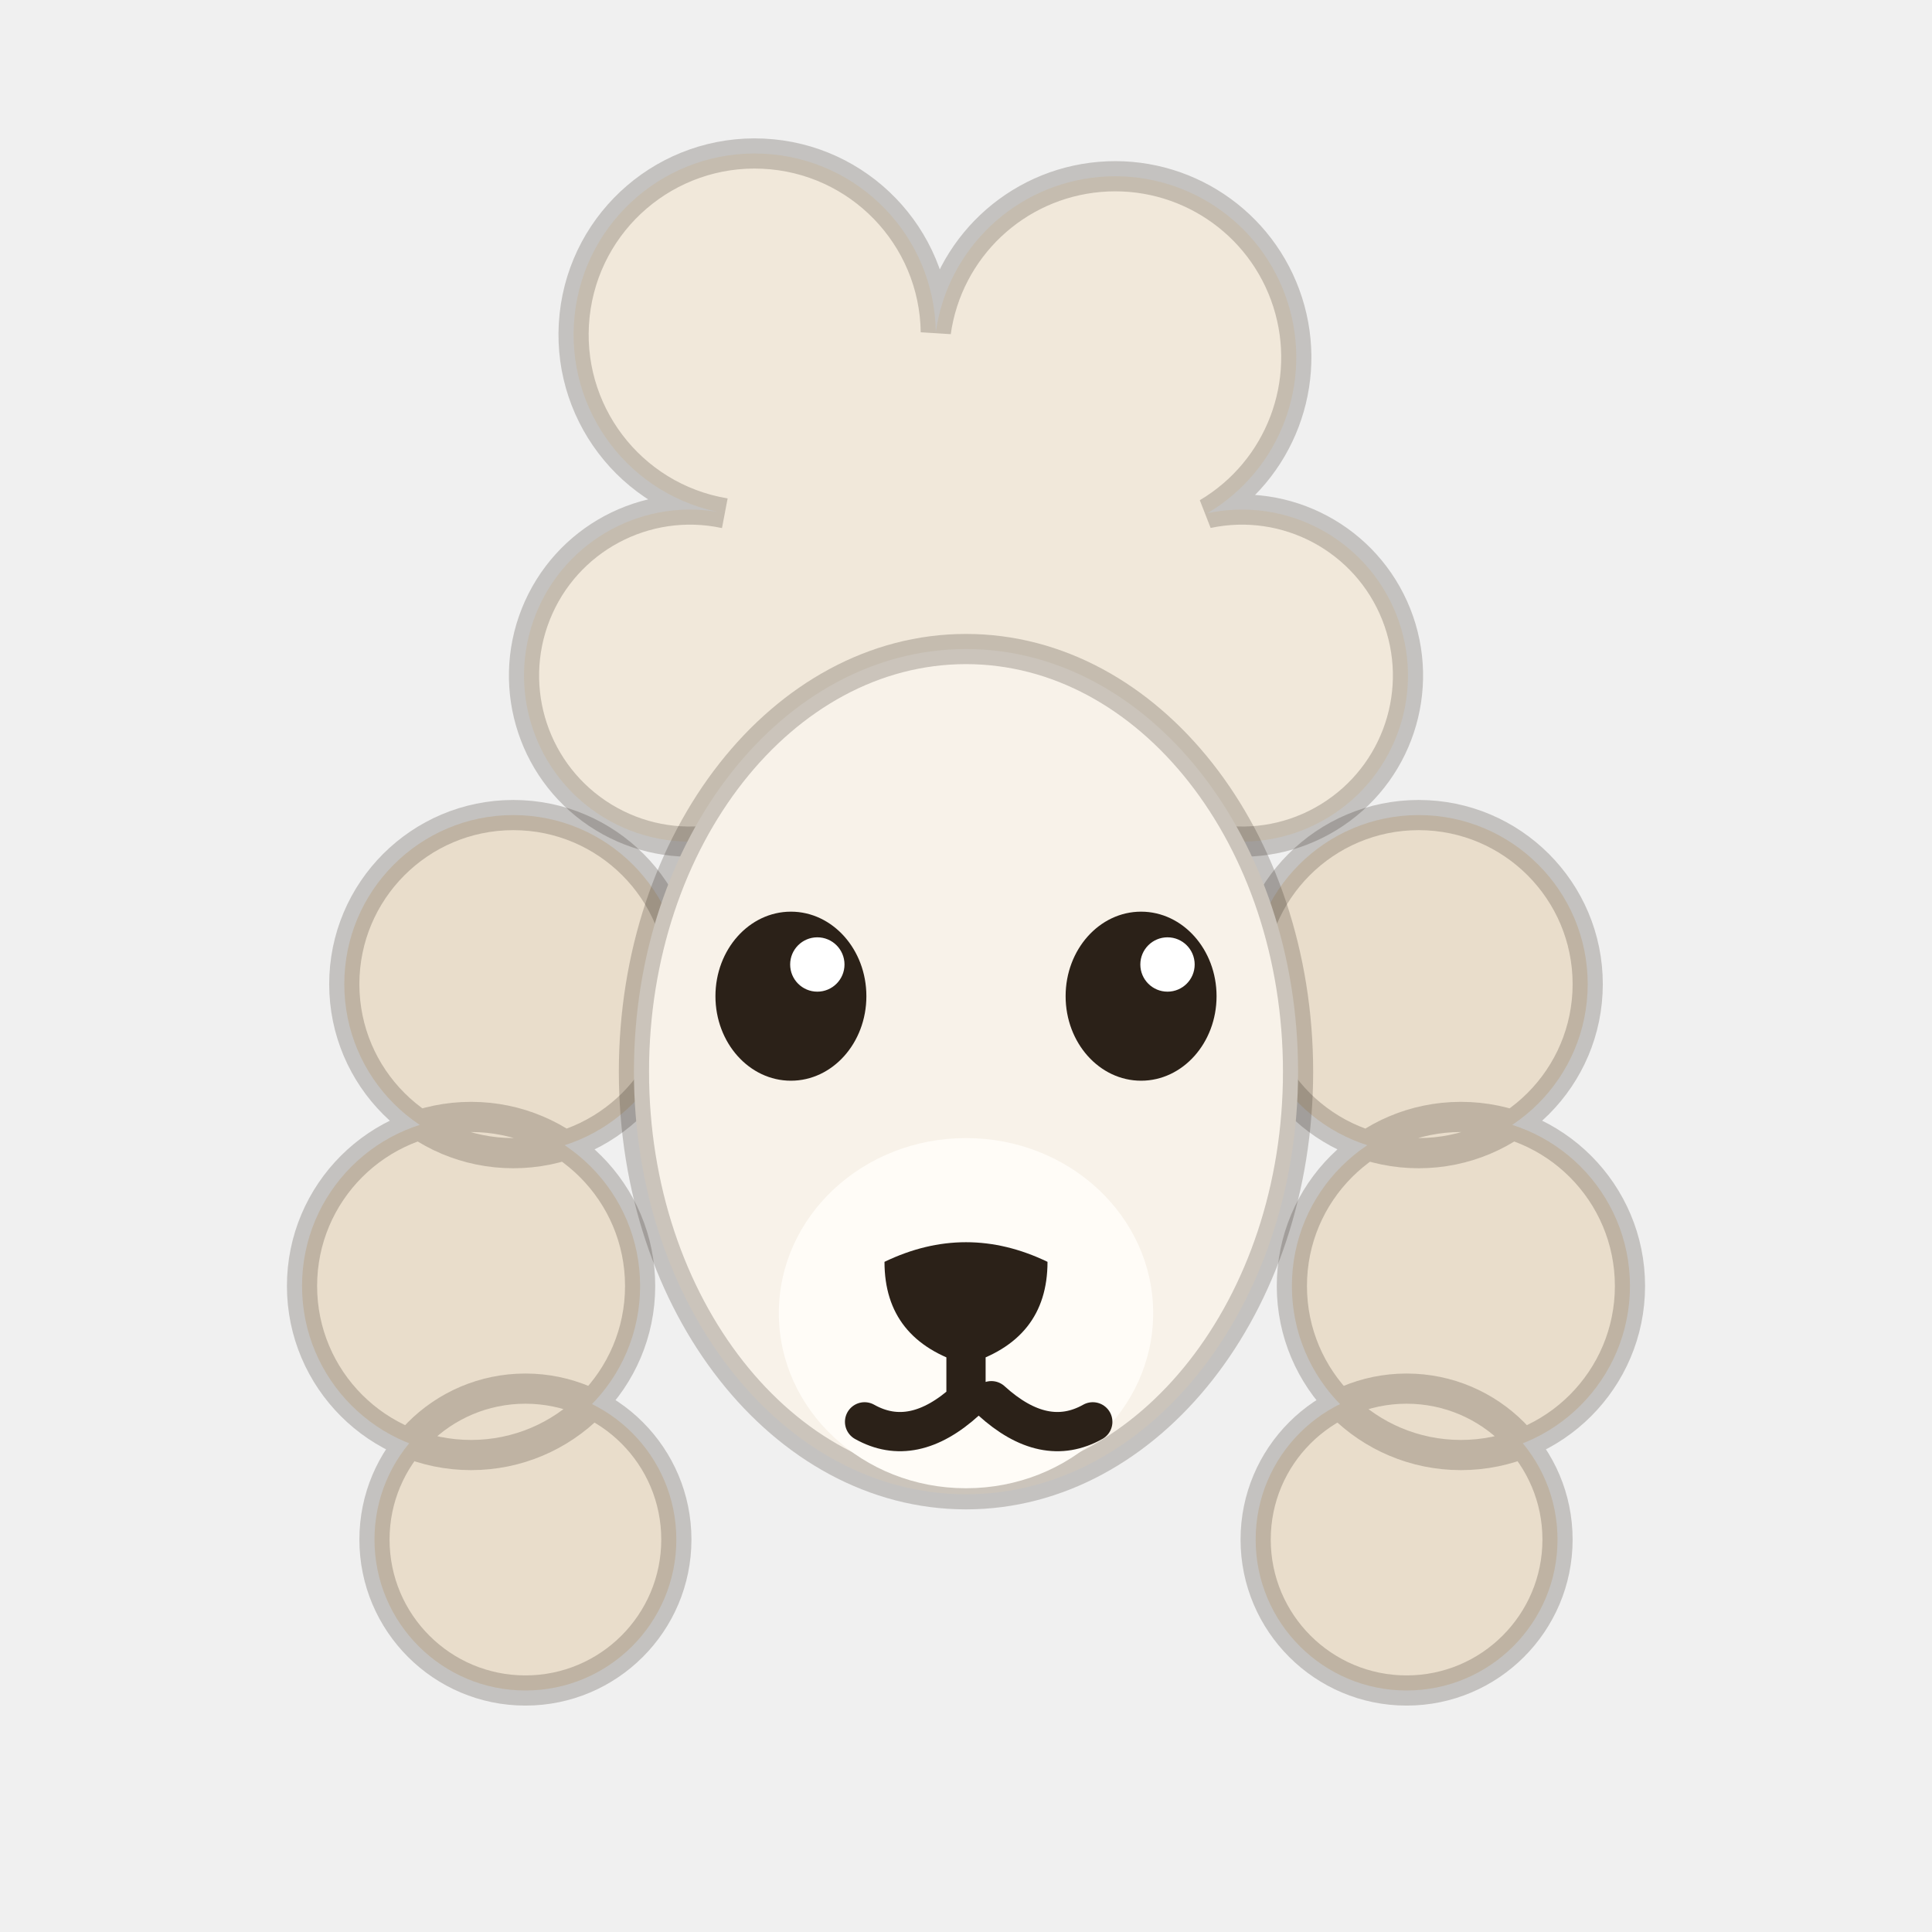
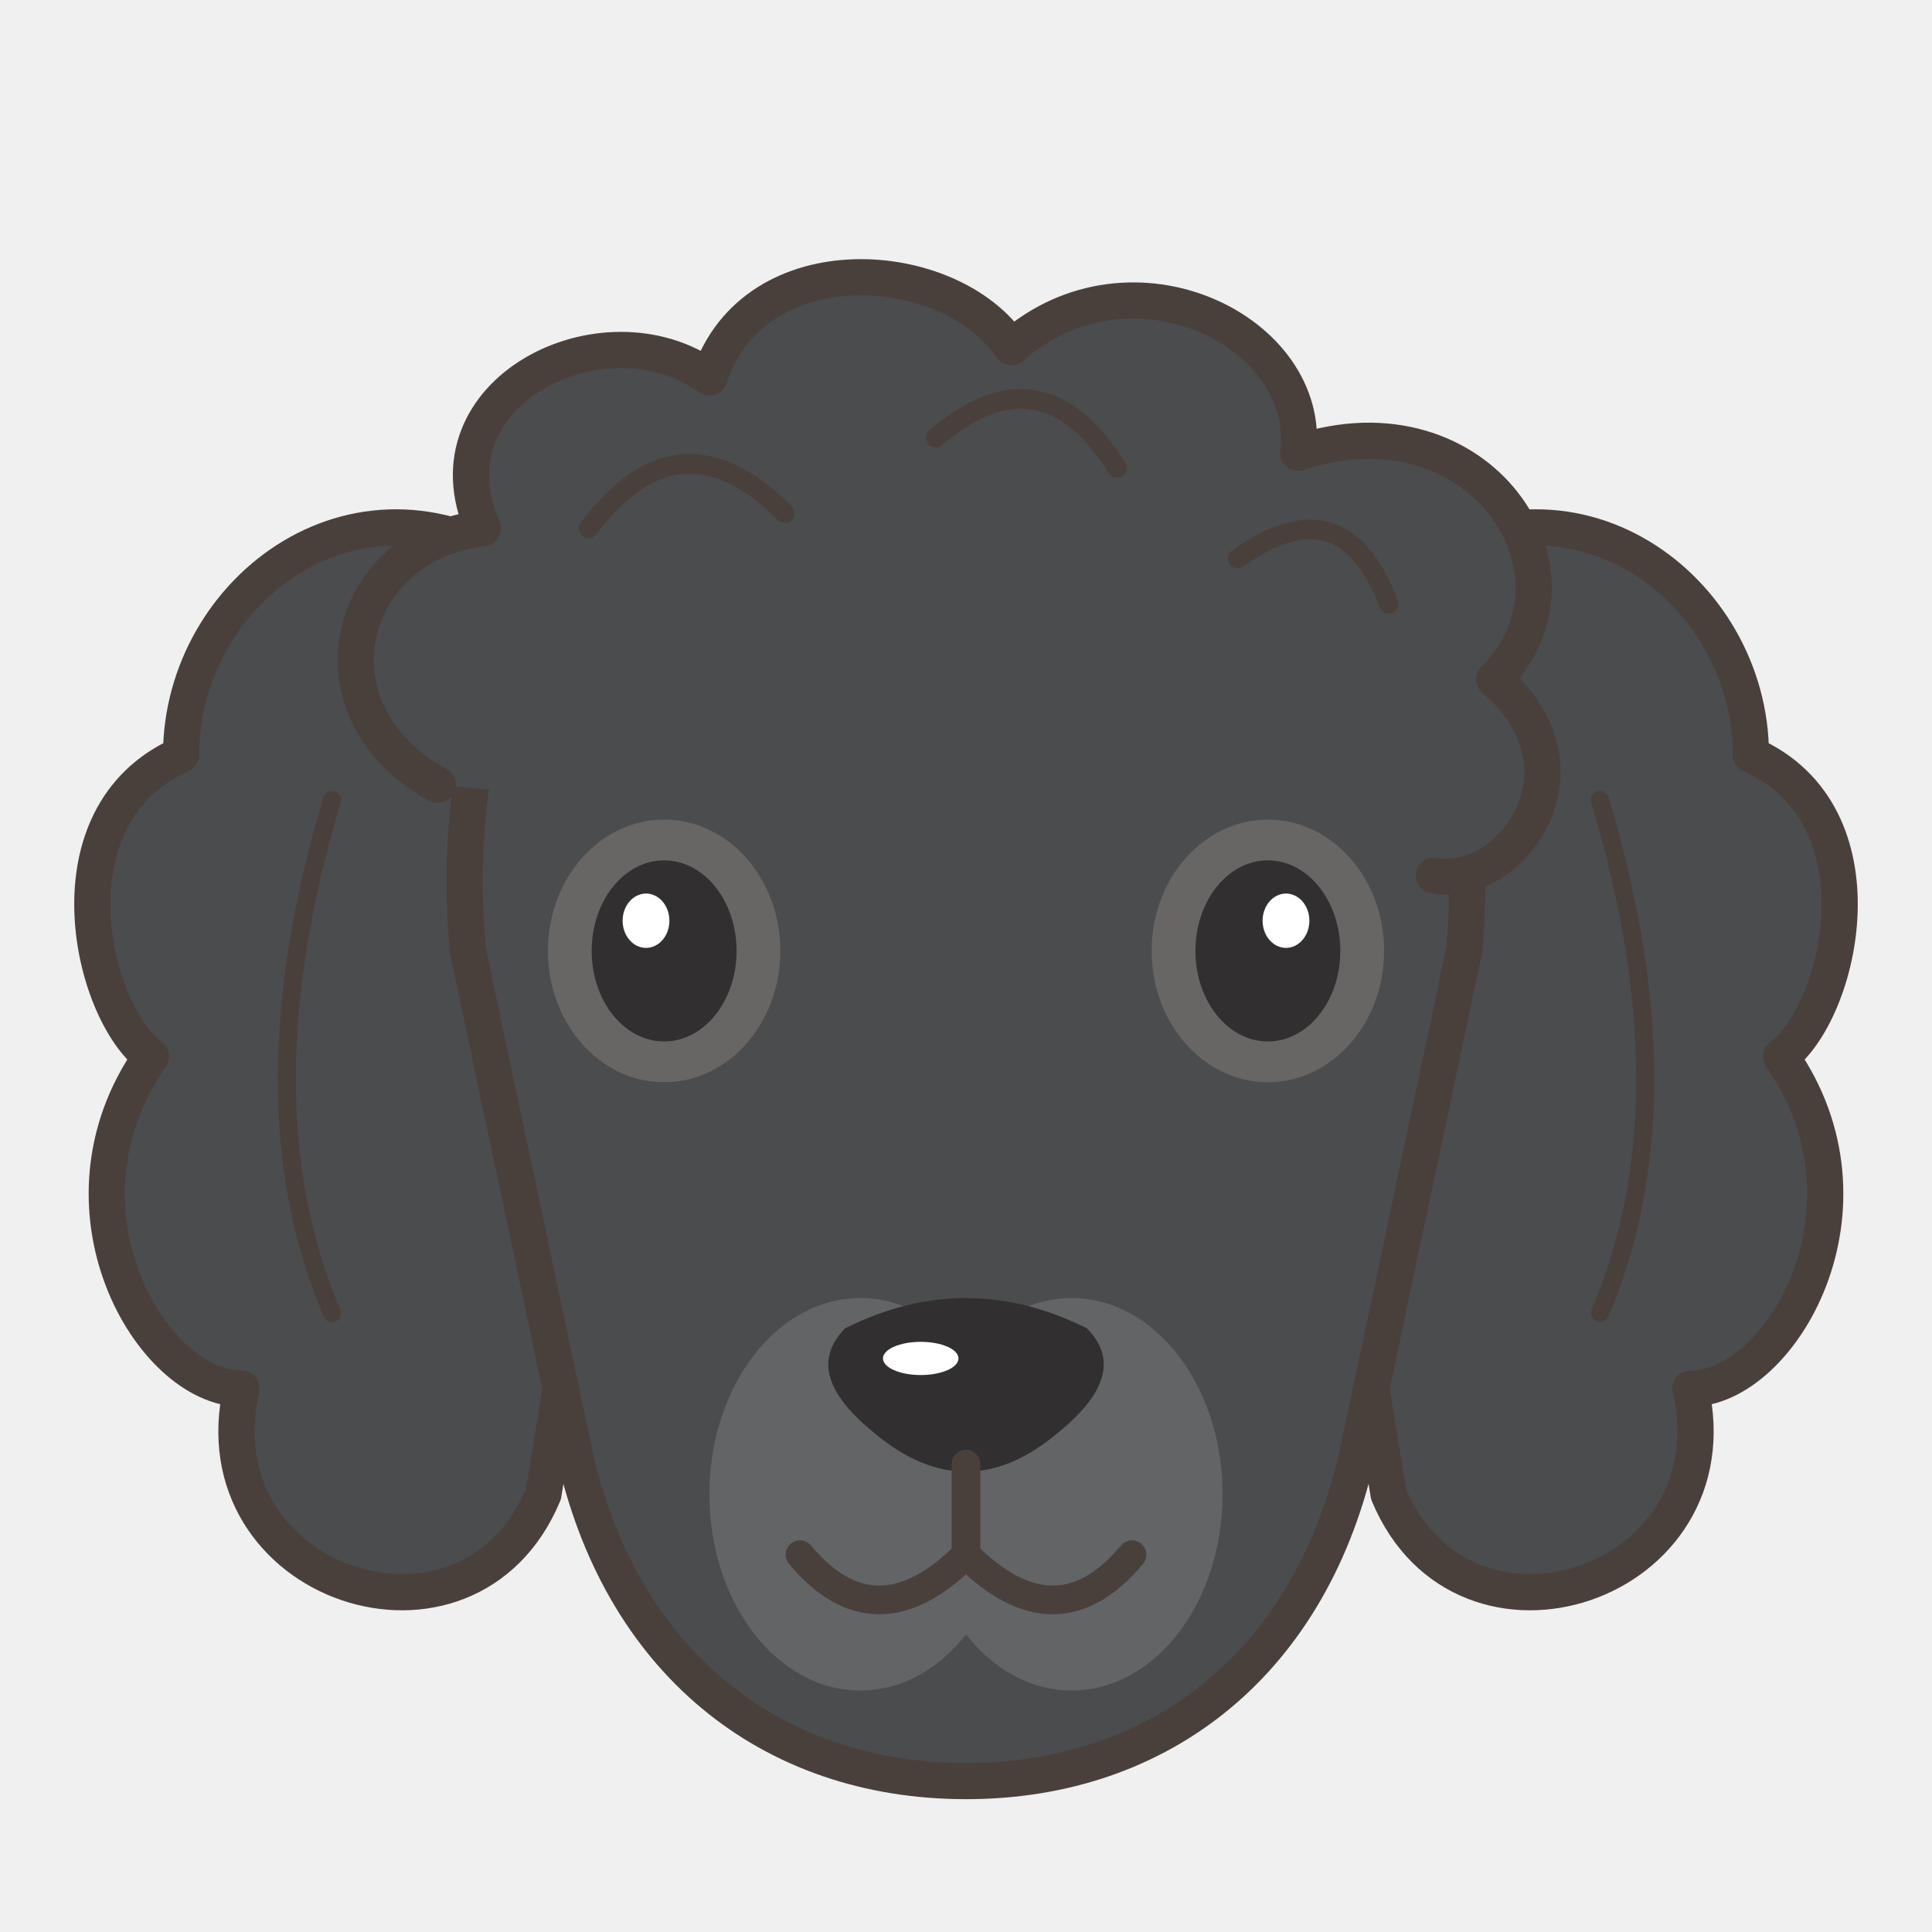
- <svg xmlns="http://www.w3.org/2000/svg" viewBox="0 0 64 64" role="img" aria-label="Poodle">
-   <path d="M17 27a5.6 5.6 0 1 0 0.01 0ZM15.6 37a5.6 5.6 0 1 0 0.01 0ZM17.4 46a5 5 0 1 0 0.01 0Z" fill="#E9DDCB" stroke="rgba(43,33,24,.22)" stroke-width="1" />
-   <g transform="translate(64 0) scale(-1 1)">
-     <path d="M17 27a5.6 5.6 0 1 0 0.01 0ZM15.6 37a5.6 5.6 0 1 0 0.01 0ZM17.4 46a5 5 0 1 0 0.01 0Z" fill="#E9DDCB" stroke="rgba(43,33,24,.22)" stroke-width="1" />
-   </g>
-   <path d="M24 17a6 6 0 1 1 7 -6a6 6 0 1 1 9 6a5.5 5.5 0 1 1 -3 9h-10a5.5 5.5 0 1 1 -3 -9Z" fill="#F1E8DA" stroke="rgba(43,33,24,.22)" stroke-width="1" />
-   <ellipse cx="32" cy="35.5" rx="11" ry="14" fill="#F8F2E9" stroke="rgba(43,33,24,.22)" stroke-width="1" />
-   <ellipse cx="32" cy="43.5" rx="6.2" ry="5.8" fill="#FFFCF7" />
-   <ellipse cx="26.2" cy="33" rx="2.5" ry="2.8" fill="#2B2118" />
-   <circle cx="27.075" cy="31.95" r="0.9" fill="#fff" />
-   <ellipse cx="37.8" cy="33" rx="2.5" ry="2.8" fill="#2B2118" />
-   <circle cx="38.675" cy="31.95" r="0.9" fill="#fff" />
-   <path d="M32 45v1.4m0 0q-1.76 1.6 -3.36 .7m4.2 -.7q1.76 1.6 3.36 .7" stroke="#2B2118" stroke-width="1.3" stroke-linecap="round" fill="none" />
-   <path d="M29.3 41.8q2.7 -1.3 5.4 0q0 2.6 -2.7 3.4q-2.7 -.8 -2.7 -3.4z" fill="#2B2118" />
+ <svg xmlns="http://www.w3.org/2000/svg" width="128" height="128" viewBox="0 0 128 128" fill="none">
+   <path d="M35 38C24 30 12 39 12 50C3 54 6 67 10 70C3 80 10 92 16 92C13 105 31 111 36 99L44 50L35 38Z" fill="#4B4C4E" stroke-width="2.4" stroke-linecap="round" stroke-linejoin="round" stroke="#4A403B" />
+   <path d="M93 38C104 30 116 39 116 50C125 54 122 67 118 70C125 80 118 92 112 92C115 105 97 111 92 99L84 50L93 38Z" fill="#4B4C4E" stroke-width="2.4" stroke-linecap="round" stroke-linejoin="round" stroke="#4A403B" />
+   <path d="M64 25C87 25 99 41 97 63L90 96C87 110 77 118 64 118C51 118 41 110 38 96L31 63C29 41 41 25 64 25Z" fill="#4B4C4E" stroke-width="2.4" stroke-linecap="round" stroke-linejoin="round" stroke="#4A403B" />
+   <path d="M29 52C20 47 23 36 32 35C28 26 40 20 47 25C50 16 63 17 67 23C75 16 87 22 86 30C98 26 106 38 99 45C106 51 100 59 95 58" fill="#4B4C4E" stroke-width="2.4" stroke-linecap="round" stroke-linejoin="round" stroke="#4A403B" />
+   <path d="M39 35C43 29.667 47.333 29.333 52 34M62 29C66.667 25 70.667 25.667 74 31M82 37C86.667 33.667 90 34.667 92 40" stroke-width="1.3" stroke-linecap="round" stroke-linejoin="round" stroke="#4A403B" />
+   <path d="M44 71.7C48.253 71.7 51.7 67.805 51.7 63C51.7 58.195 48.253 54.3 44 54.3C39.748 54.3 36.3 58.195 36.3 63C36.3 67.805 39.748 71.7 44 71.7Z" fill="#686665" />
+   <path d="M84 71.7C79.747 71.7 76.3 67.805 76.3 63C76.3 58.195 79.747 54.3 84 54.3C88.252 54.3 91.7 58.195 91.7 63C91.7 67.805 88.252 71.7 84 71.7Z" fill="#686665" />
+   <path d="M44 69C46.651 69 48.8 66.314 48.8 63C48.8 59.686 46.651 57 44 57C41.349 57 39.2 59.686 39.2 63C39.2 66.314 41.349 69 44 69Z" fill="#322F30" />
+   <path d="M84 69C86.651 69 88.8 66.314 88.8 63C88.8 59.686 86.651 57 84 57C81.349 57 79.2 59.686 79.2 63C79.2 66.314 81.349 69 84 69Z" fill="#322F30" />
+   <path d="M42.8 62.8C43.656 62.8 44.35 61.994 44.35 61C44.35 60.006 43.656 59.2 42.8 59.2C41.944 59.2 41.25 60.006 41.25 61C41.25 61.994 41.944 62.8 42.8 62.8Z" fill="white" />
+   <path d="M85.2 62.8C84.344 62.8 83.65 61.994 83.65 61C83.65 60.006 84.344 59.2 85.2 59.2C86.056 59.2 86.75 60.006 86.75 61C86.75 61.994 86.056 62.8 85.2 62.8Z" fill="white" />
+   <path d="M57 112C62.523 112 67 106.18 67 99C67 91.82 62.523 86 57 86C51.477 86 47 91.82 47 99C47 106.18 51.477 112 57 112Z" fill="#626466" />
+   <path d="M71 112C76.523 112 81 106.18 81 99C81 91.82 76.523 86 71 86C65.477 86 61 91.82 61 99C61 106.18 65.477 112 71 112Z" fill="#626466" />
+   <path d="M56 88C61.333 85.333 66.667 85.333 72 88C74 90 73.333 92.333 70 95C66 98.333 62 98.333 58 95C54.667 92.333 54 90 56 88Z" fill="#322F30" />
+   <path d="M61 91.1C62.381 91.1 63.5 90.608 63.5 90C63.5 89.392 62.381 88.9 61 88.9C59.619 88.9 58.5 89.392 58.5 90C58.5 90.608 59.619 91.1 61 91.1Z" fill="white" />
+   <path d="M64 97V103M64 103C60 107 56.333 107 53 103M64 103C68 107 71.667 107 75 103" stroke-width="1.9" stroke-linecap="round" stroke-linejoin="round" stroke="#4A403B" />
+   <path d="M22 53C18 66.333 18 77.667 22 87" stroke-width="1.2" stroke-linecap="round" stroke-linejoin="round" stroke="#4A403B" />
+   <path d="M106 53C110 66.333 110 77.667 106 87" stroke-width="1.2" stroke-linecap="round" stroke-linejoin="round" stroke="#4A403B" />
</svg>
